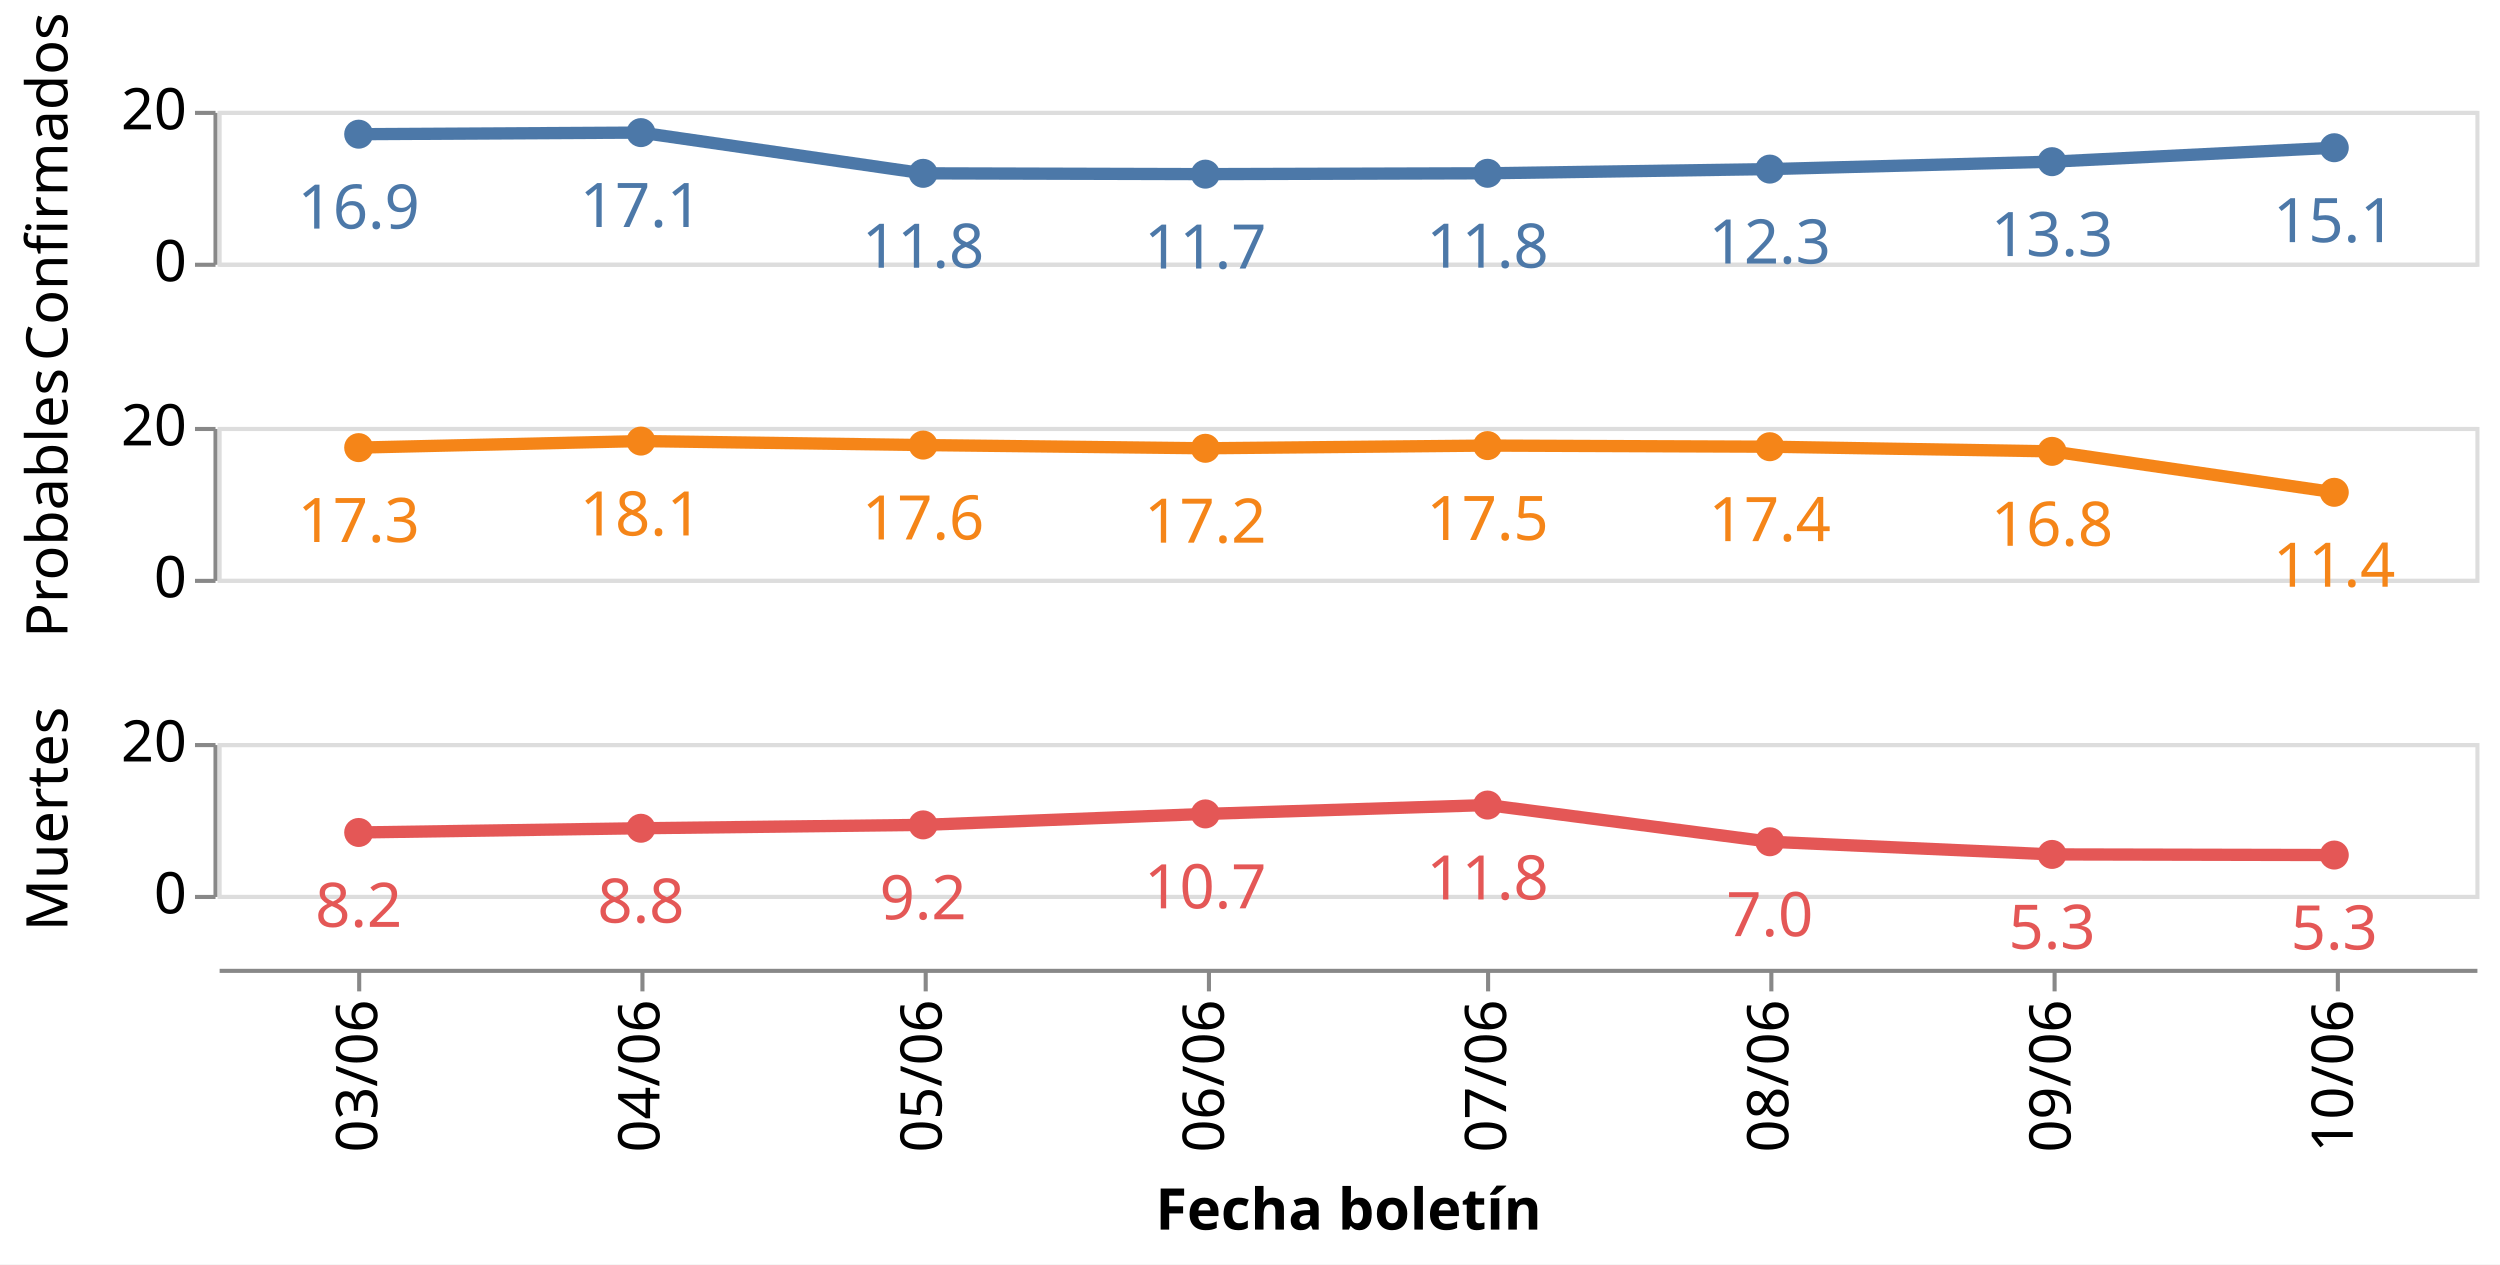
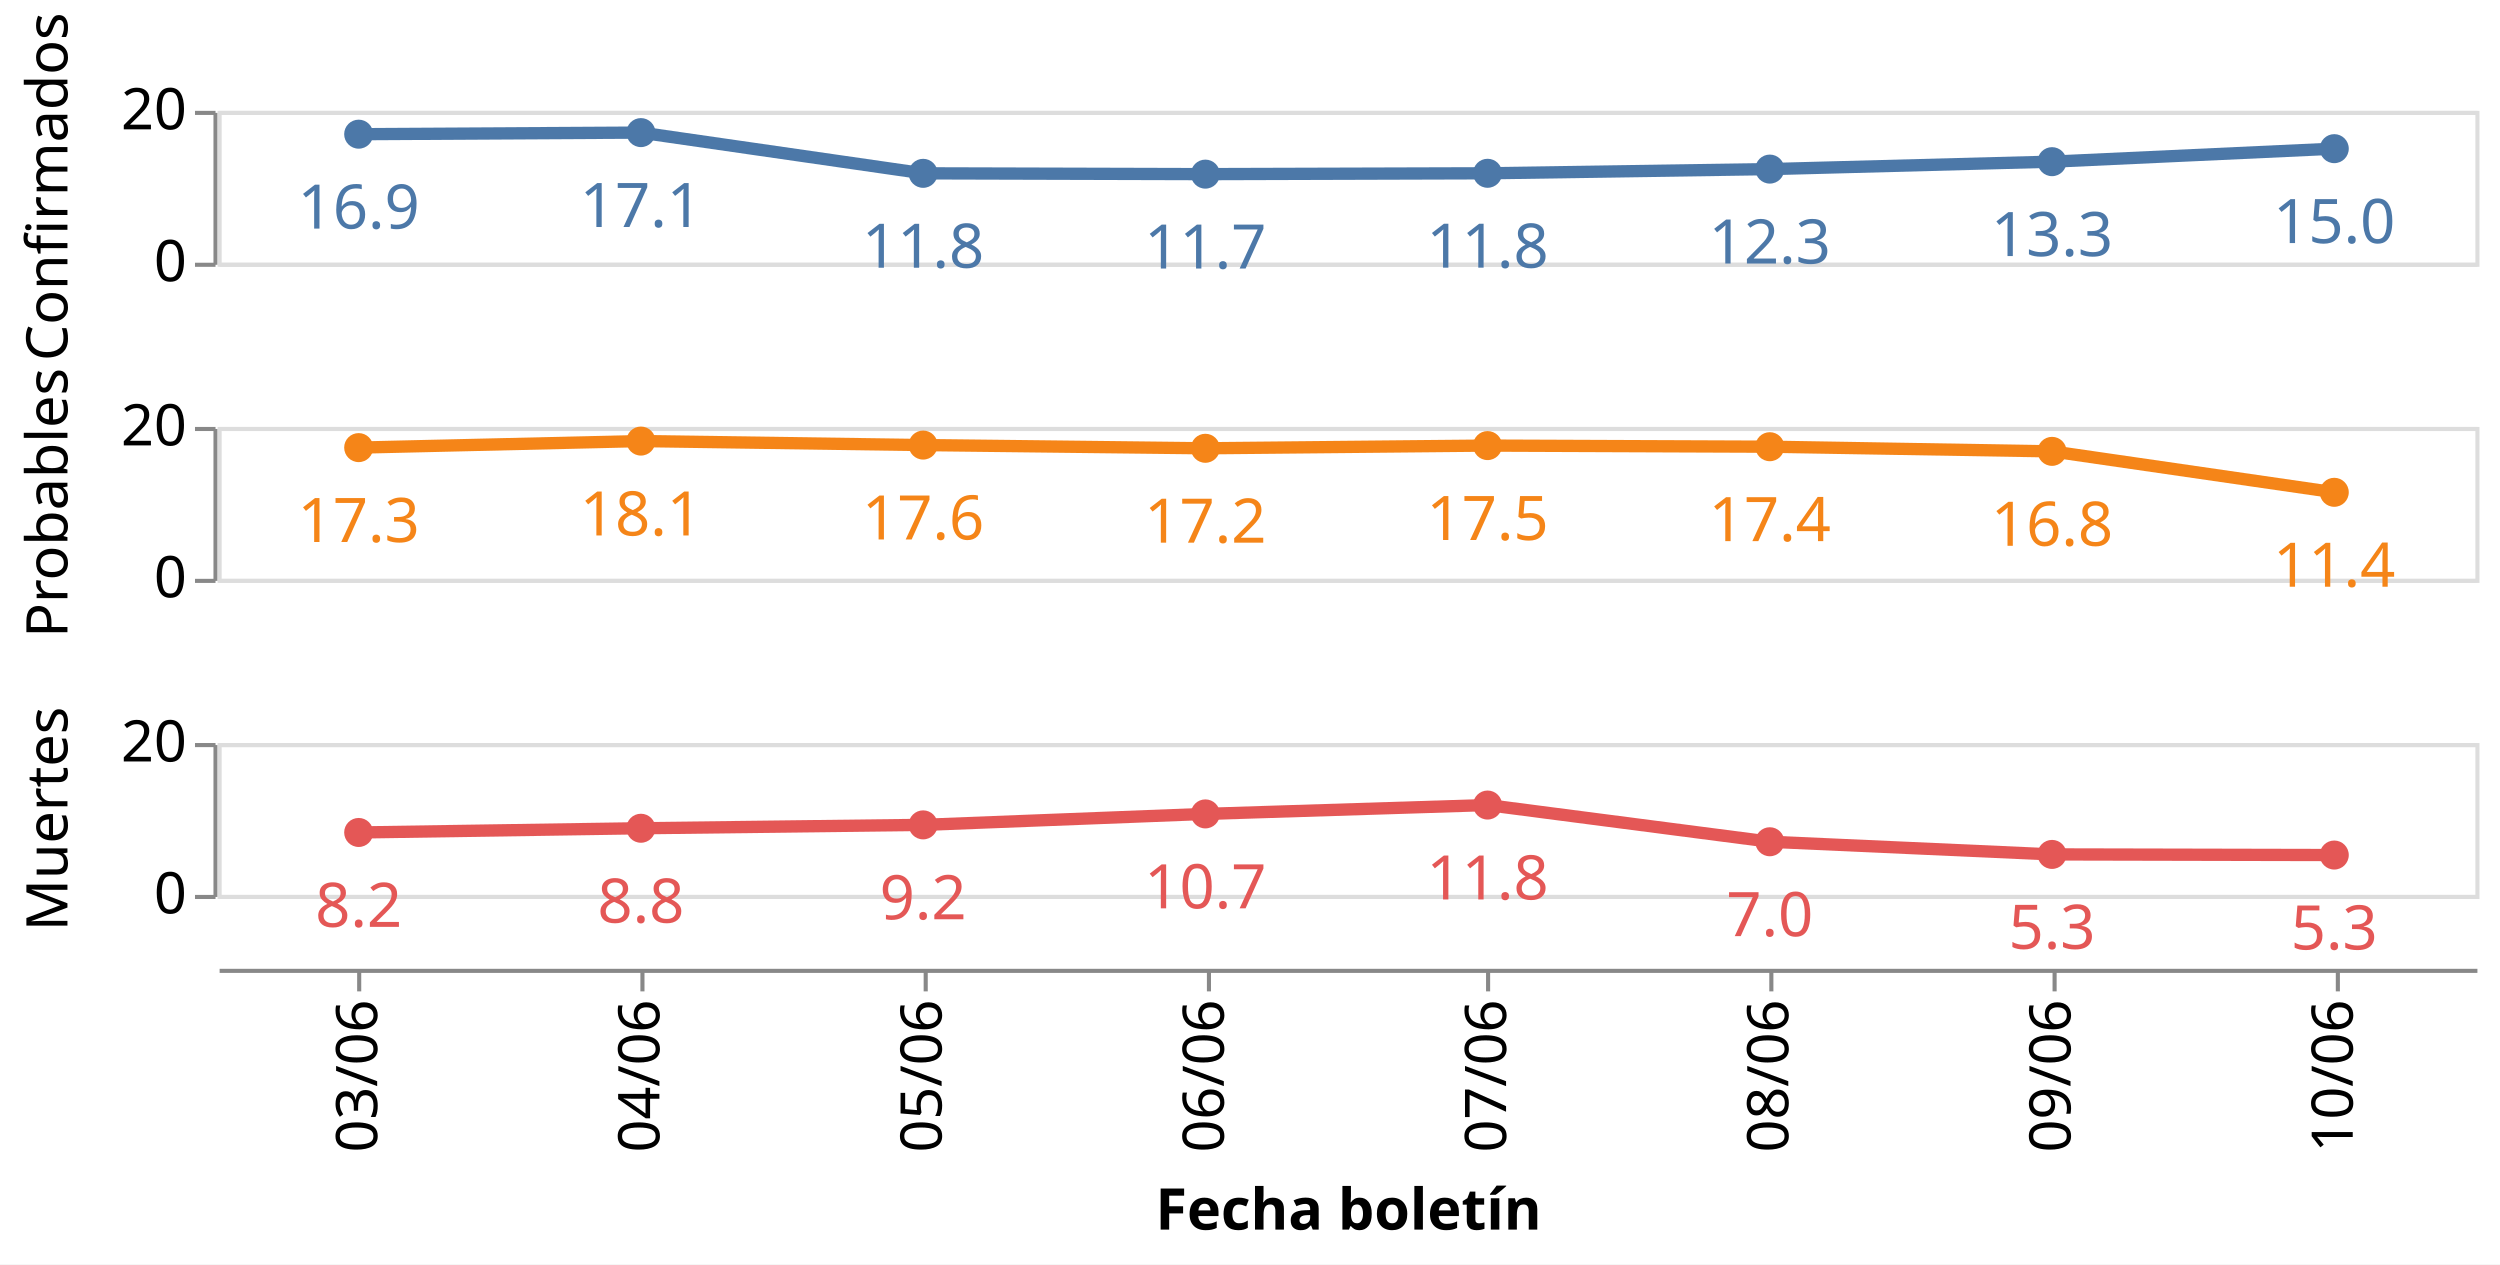
<svg xmlns="http://www.w3.org/2000/svg" class="marks" width="609" height="308" viewBox="0 0 609 308" version="1.1">
  <rect width="609" height="308" style="fill: white;" />
  <g transform="translate(53,27)">
    <g class="mark-group role-frame root">
      <g transform="translate(0,0)">
        <path class="background" d="M0,0h0v0h0Z" style="fill: none;" />
        <g>
          <g class="mark-group role-row-header row_header">
            <g transform="translate(-1,0)">
              <path class="background" d="M0,0h0v37h0Z" style="fill: none;" />
              <g>
                <g class="mark-group role-axis">
                  <g transform="translate(0.5,0.5)">
                    <path class="background" d="M0,0h0v0h0Z" style="pointer-events: none; fill: none;" />
                    <g>
                      <g class="mark-rule role-axis-tick" style="pointer-events: none;">
                        <line transform="translate(0,37)" x2="-5" y2="0" style="fill: none; stroke: #888; stroke-width: 1; opacity: 1;" />
                        <line transform="translate(0,0)" x2="-5" y2="0" style="fill: none; stroke: #888; stroke-width: 1; opacity: 1;" />
                      </g>
                      <g class="mark-text role-axis-label" style="pointer-events: none;">
                        <text text-anchor="end" transform="translate(-7,41)" style="font-family: sans-serif; font-size: 14px; fill: #000; opacity: 1;">0</text>
                        <text text-anchor="end" transform="translate(-7,4)" style="font-family: sans-serif; font-size: 14px; fill: #000; opacity: 1;">20</text>
                      </g>
                      <g class="mark-rule role-axis-domain" style="pointer-events: none;">
                        <line transform="translate(0,37)" x2="0" y2="-37" style="fill: none; stroke: #888; stroke-width: 1; opacity: 1;" />
                      </g>
                    </g>
                    <path class="foreground" d="" style="pointer-events: none; display: none; fill: none;" />
                  </g>
                </g>
                <g class="mark-group role-title">
                  <g transform="translate(-46.57227,18.5)">
                    <path class="background" d="M0,0h0v0h0Z" style="pointer-events: none; fill: none;" />
                    <g>
                      <g class="mark-text role-title-text" style="pointer-events: none;">
                        <text text-anchor="middle" transform="translate(0,0) rotate(-90) translate(0,11)" style="font-family: sans-serif; font-size: 14px; fill: #000; opacity: 1;">Confirmados</text>
                      </g>
                    </g>
                    <path class="foreground" d="" style="pointer-events: none; display: none; fill: none;" />
                  </g>
                </g>
              </g>
              <path class="foreground" d="" style="display: none; fill: none;" />
            </g>
            <g transform="translate(-1,77)">
              <path class="background" d="M0,0h0v37h0Z" style="fill: none;" />
              <g>
                <g class="mark-group role-axis">
                  <g transform="translate(0.5,0.5)">
                    <path class="background" d="M0,0h0v0h0Z" style="pointer-events: none; fill: none;" />
                    <g>
                      <g class="mark-rule role-axis-tick" style="pointer-events: none;">
                        <line transform="translate(0,37)" x2="-5" y2="0" style="fill: none; stroke: #888; stroke-width: 1; opacity: 1;" />
                        <line transform="translate(0,0)" x2="-5" y2="0" style="fill: none; stroke: #888; stroke-width: 1; opacity: 1;" />
                      </g>
                      <g class="mark-text role-axis-label" style="pointer-events: none;">
                        <text text-anchor="end" transform="translate(-7,41)" style="font-family: sans-serif; font-size: 14px; fill: #000; opacity: 1;">0</text>
                        <text text-anchor="end" transform="translate(-7,4)" style="font-family: sans-serif; font-size: 14px; fill: #000; opacity: 1;">20</text>
                      </g>
                      <g class="mark-rule role-axis-domain" style="pointer-events: none;">
                        <line transform="translate(0,37)" x2="0" y2="-37" style="fill: none; stroke: #888; stroke-width: 1; opacity: 1;" />
                      </g>
                    </g>
                    <path class="foreground" d="" style="pointer-events: none; display: none; fill: none;" />
                  </g>
                </g>
                <g class="mark-group role-title">
                  <g transform="translate(-46.57227,18.5)">
                    <path class="background" d="M0,0h0v0h0Z" style="pointer-events: none; fill: none;" />
                    <g>
                      <g class="mark-text role-title-text" style="pointer-events: none;">
                        <text text-anchor="middle" transform="translate(0,0) rotate(-90) translate(0,11)" style="font-family: sans-serif; font-size: 14px; fill: #000; opacity: 1;">Probables</text>
                      </g>
                    </g>
                    <path class="foreground" d="" style="pointer-events: none; display: none; fill: none;" />
                  </g>
                </g>
              </g>
              <path class="foreground" d="" style="display: none; fill: none;" />
            </g>
            <g transform="translate(-1,154)">
              <path class="background" d="M0,0h0v37h0Z" style="fill: none;" />
              <g>
                <g class="mark-group role-axis">
                  <g transform="translate(0.5,0.5)">
                    <path class="background" d="M0,0h0v0h0Z" style="pointer-events: none; fill: none;" />
                    <g>
                      <g class="mark-rule role-axis-tick" style="pointer-events: none;">
                        <line transform="translate(0,37)" x2="-5" y2="0" style="fill: none; stroke: #888; stroke-width: 1; opacity: 1;" />
                        <line transform="translate(0,0)" x2="-5" y2="0" style="fill: none; stroke: #888; stroke-width: 1; opacity: 1;" />
                      </g>
                      <g class="mark-text role-axis-label" style="pointer-events: none;">
                        <text text-anchor="end" transform="translate(-7,41)" style="font-family: sans-serif; font-size: 14px; fill: #000; opacity: 1;">0</text>
                        <text text-anchor="end" transform="translate(-7,4)" style="font-family: sans-serif; font-size: 14px; fill: #000; opacity: 1;">20</text>
                      </g>
                      <g class="mark-rule role-axis-domain" style="pointer-events: none;">
                        <line transform="translate(0,37)" x2="0" y2="-37" style="fill: none; stroke: #888; stroke-width: 1; opacity: 1;" />
                      </g>
                    </g>
                    <path class="foreground" d="" style="pointer-events: none; display: none; fill: none;" />
                  </g>
                </g>
                <g class="mark-group role-title">
                  <g transform="translate(-46.57227,18.5)">
                    <path class="background" d="M0,0h0v0h0Z" style="pointer-events: none; fill: none;" />
                    <g>
                      <g class="mark-text role-title-text" style="pointer-events: none;">
                        <text text-anchor="middle" transform="translate(0,0) rotate(-90) translate(0,11)" style="font-family: sans-serif; font-size: 14px; fill: #000; opacity: 1;">Muertes</text>
                      </g>
                    </g>
                    <path class="foreground" d="" style="pointer-events: none; display: none; fill: none;" />
                  </g>
                </g>
              </g>
              <path class="foreground" d="" style="display: none; fill: none;" />
            </g>
          </g>
          <g class="mark-group role-column-footer column_footer">
            <g transform="translate(0,209)">
              <path class="background" d="M0,0h550v0h-550Z" style="fill: none;" />
              <g>
                <g class="mark-group role-axis">
                  <g transform="translate(0.5,0.5)">
                    <path class="background" d="M0,0h0v0h0Z" style="pointer-events: none; fill: none;" />
                    <g>
                      <g class="mark-rule role-axis-tick" style="pointer-events: none;">
                        <line transform="translate(34,0)" x2="0" y2="5" style="fill: none; stroke: #888; stroke-width: 1; opacity: 1;" />
                        <line transform="translate(103,0)" x2="0" y2="5" style="fill: none; stroke: #888; stroke-width: 1; opacity: 1;" />
                        <line transform="translate(172,0)" x2="0" y2="5" style="fill: none; stroke: #888; stroke-width: 1; opacity: 1;" />
                        <line transform="translate(241,0)" x2="0" y2="5" style="fill: none; stroke: #888; stroke-width: 1; opacity: 1;" />
                        <line transform="translate(309,0)" x2="0" y2="5" style="fill: none; stroke: #888; stroke-width: 1; opacity: 1;" />
                        <line transform="translate(378,0)" x2="0" y2="5" style="fill: none; stroke: #888; stroke-width: 1; opacity: 1;" />
                        <line transform="translate(447,0)" x2="0" y2="5" style="fill: none; stroke: #888; stroke-width: 1; opacity: 1;" />
                        <line transform="translate(516,0)" x2="0" y2="5" style="fill: none; stroke: #888; stroke-width: 1; opacity: 1;" />
                      </g>
                      <g class="mark-text role-axis-label" style="pointer-events: none;">
                        <text text-anchor="end" transform="translate(34.375,7) rotate(270) translate(0,4)" style="font-family: sans-serif; font-size: 14px; fill: #000; opacity: 1;">03/06</text>
                        <text text-anchor="end" transform="translate(103.125,7) rotate(270) translate(0,4)" style="font-family: sans-serif; font-size: 14px; fill: #000; opacity: 1;">04/06</text>
                        <text text-anchor="end" transform="translate(171.875,7) rotate(270) translate(0,4)" style="font-family: sans-serif; font-size: 14px; fill: #000; opacity: 1;">05/06</text>
                        <text text-anchor="end" transform="translate(240.625,7) rotate(270) translate(0,4)" style="font-family: sans-serif; font-size: 14px; fill: #000; opacity: 1;">06/06</text>
                        <text text-anchor="end" transform="translate(309.375,7) rotate(270) translate(0,4)" style="font-family: sans-serif; font-size: 14px; fill: #000; opacity: 1;">07/06</text>
                        <text text-anchor="end" transform="translate(378.125,7) rotate(270) translate(0,4)" style="font-family: sans-serif; font-size: 14px; fill: #000; opacity: 1;">08/06</text>
                        <text text-anchor="end" transform="translate(446.875,7) rotate(270) translate(0,4)" style="font-family: sans-serif; font-size: 14px; fill: #000; opacity: 1;">09/06</text>
                        <text text-anchor="end" transform="translate(515.625,7) rotate(270) translate(0,4)" style="font-family: sans-serif; font-size: 14px; fill: #000; opacity: 1;">10/06</text>
                      </g>
                      <g class="mark-rule role-axis-domain" style="pointer-events: none;">
                        <line transform="translate(0,0)" x2="550" y2="0" style="fill: none; stroke: #888; stroke-width: 1; opacity: 1;" />
                      </g>
                      <g class="mark-text role-axis-title" style="pointer-events: none;">
                        <text text-anchor="middle" transform="translate(275,63.03418)" style="font-family: sans-serif; font-size: 14px; font-weight: bold; fill: #000; opacity: 1;">Fecha boletín</text>
                      </g>
                    </g>
                    <path class="foreground" d="" style="pointer-events: none; display: none; fill: none;" />
                  </g>
                </g>
              </g>
              <path class="foreground" d="" style="display: none; fill: none;" />
            </g>
          </g>
          <g class="mark-group role-scope cell">
            <g transform="translate(0,0)">
              <path class="background" d="M0.5,0.5h550v37h-550Z" style="fill: none; stroke: #ddd;" />
              <g>
                <g class="mark-group role-axis">
                  <g transform="translate(0.5,0.5)">
                    <path class="background" d="M0,0h0v0h0Z" style="pointer-events: none; fill: none;" />
                    <g>
                      <g class="mark-rule role-axis-grid" style="pointer-events: none;">
                        <line transform="translate(0,37)" x2="550" y2="0" style="fill: none; stroke: #ddd; stroke-width: 1; opacity: 1;" />
                        <line transform="translate(0,0)" x2="550" y2="0" style="fill: none; stroke: #ddd; stroke-width: 1; opacity: 1;" />
                      </g>
                    </g>
                    <path class="foreground" d="" style="pointer-events: none; display: none; fill: none;" />
                  </g>
                </g>
                <g class="mark-group role-scope child_layer_0_layer_0_pathgroup">
                  <g transform="translate(0,0)">
                    <path class="background" d="M0,0h550v37h-550Z" style="fill: none;" />
                    <g>
                      <g class="mark-line role-mark child_layer_0_layer_0_marks">
-                         <path d="M34.375,5.685L103.125,5.301L171.875,15.223L240.625,15.417L309.375,15.211L378.125,14.19L446.875,12.381L515.625,8.983" style="fill: none; stroke: #4c78a8; stroke-width: 3;" />
+                         <path d="M34.375,5.685L103.125,5.301L171.875,15.223L240.625,15.417L309.375,15.211L378.125,14.19L446.875,12.381L515.625,9.212" style="fill: none; stroke: #4c78a8; stroke-width: 3;" />
                      </g>
                    </g>
                    <path class="foreground" d="" style="display: none; fill: none;" />
                  </g>
                </g>
                <g class="mark-symbol role-mark child_layer_0_layer_1_marks">
                  <path transform="translate(34.375,5.684545)" d="M3.536,0A3.536,3.536,0,1,1,-3.536,0A3.536,3.536,0,1,1,3.536,0" style="fill: #4c78a8; stroke-width: 2; opacity: 1;" />
                  <path transform="translate(103.125,5.300962)" d="M3.536,0A3.536,3.536,0,1,1,-3.536,0A3.536,3.536,0,1,1,3.536,0" style="fill: #4c78a8; stroke-width: 2; opacity: 1;" />
                  <path transform="translate(171.875,15.22286)" d="M3.536,0A3.536,3.536,0,1,1,-3.536,0A3.536,3.536,0,1,1,3.536,0" style="fill: #4c78a8; stroke-width: 2; opacity: 1;" />
                  <path transform="translate(240.625,15.41667)" d="M3.536,0A3.536,3.536,0,1,1,-3.536,0A3.536,3.536,0,1,1,3.536,0" style="fill: #4c78a8; stroke-width: 2; opacity: 1;" />
                  <path transform="translate(309.375,15.21111)" d="M3.536,0A3.536,3.536,0,1,1,-3.536,0A3.536,3.536,0,1,1,3.536,0" style="fill: #4c78a8; stroke-width: 2; opacity: 1;" />
                  <path transform="translate(378.125,14.18989)" d="M3.536,0A3.536,3.536,0,1,1,-3.536,0A3.536,3.536,0,1,1,3.536,0" style="fill: #4c78a8; stroke-width: 2; opacity: 1;" />
                  <path transform="translate(446.875,12.38077)" d="M3.536,0A3.536,3.536,0,1,1,-3.536,0A3.536,3.536,0,1,1,3.536,0" style="fill: #4c78a8; stroke-width: 2; opacity: 1;" />
-                   <path transform="translate(515.625,8.98299)" d="M3.536,0A3.536,3.536,0,1,1,-3.536,0A3.536,3.536,0,1,1,3.536,0" style="fill: #4c78a8; stroke-width: 2; opacity: 1;" />
+                   <path transform="translate(515.625,9.212245)" d="M3.536,0A3.536,3.536,0,1,1,-3.536,0A3.536,3.536,0,1,1,3.536,0" style="fill: #4c78a8; stroke-width: 2; opacity: 1;" />
                </g>
                <g class="mark-text role-mark child_layer_1_marks">
                  <text text-anchor="middle" transform="translate(34.375,28.68455)" style="font-family: sans-serif; font-size: 15px; fill: #4c78a8;">16.9</text>
                  <text text-anchor="middle" transform="translate(103.125,28.30096)" style="font-family: sans-serif; font-size: 15px; fill: #4c78a8;">17.1</text>
                  <text text-anchor="middle" transform="translate(171.875,38.22286)" style="font-family: sans-serif; font-size: 15px; fill: #4c78a8;">11.8</text>
                  <text text-anchor="middle" transform="translate(240.625,38.41667)" style="font-family: sans-serif; font-size: 15px; fill: #4c78a8;">11.7</text>
                  <text text-anchor="middle" transform="translate(309.375,38.21111)" style="font-family: sans-serif; font-size: 15px; fill: #4c78a8;">11.8</text>
                  <text text-anchor="middle" transform="translate(378.125,37.18989)" style="font-family: sans-serif; font-size: 15px; fill: #4c78a8;">12.3</text>
                  <text text-anchor="middle" transform="translate(446.875,35.38077)" style="font-family: sans-serif; font-size: 15px; fill: #4c78a8;">13.3</text>
-                   <text text-anchor="middle" transform="translate(515.625,31.98299)" style="font-family: sans-serif; font-size: 15px; fill: #4c78a8;">15.1</text>
+                   <text text-anchor="middle" transform="translate(515.625,32.21224)" style="font-family: sans-serif; font-size: 15px; fill: #4c78a8;">15.0</text>
                </g>
              </g>
              <path class="foreground" d="" style="display: none; fill: none;" />
            </g>
            <g transform="translate(0,77)">
              <path class="background" d="M0.5,0.5h550v37h-550Z" style="fill: none; stroke: #ddd;" />
              <g>
                <g class="mark-group role-axis">
                  <g transform="translate(0.5,0.5)">
                    <path class="background" d="M0,0h0v0h0Z" style="pointer-events: none; fill: none;" />
                    <g>
                      <g class="mark-rule role-axis-grid" style="pointer-events: none;">
                        <line transform="translate(0,37)" x2="550" y2="0" style="fill: none; stroke: #ddd; stroke-width: 1; opacity: 1;" />
                        <line transform="translate(0,0)" x2="550" y2="0" style="fill: none; stroke: #ddd; stroke-width: 1; opacity: 1;" />
                      </g>
                    </g>
                    <path class="foreground" d="" style="pointer-events: none; display: none; fill: none;" />
                  </g>
                </g>
                <g class="mark-group role-scope child_layer_0_layer_0_pathgroup">
                  <g transform="translate(0,0)">
                    <path class="background" d="M0,0h550v37h-550Z" style="fill: none;" />
                    <g>
                      <g class="mark-line role-mark child_layer_0_layer_0_marks">
                        <path d="M34.375,5.037L103.125,3.445L171.875,4.418L240.625,5.201L309.375,4.544L378.125,4.817L446.875,5.95L515.625,15.926" style="fill: none; stroke: #f58518; stroke-width: 3;" />
                      </g>
                    </g>
                    <path class="foreground" d="" style="display: none; fill: none;" />
                  </g>
                </g>
                <g class="mark-symbol role-mark child_layer_0_layer_1_marks">
                  <path transform="translate(34.375,5.036943)" d="M3.536,0A3.536,3.536,0,1,1,-3.536,0A3.536,3.536,0,1,1,3.536,0" style="fill: #f58518; stroke-width: 2; opacity: 1;" />
                  <path transform="translate(103.125,3.445431)" d="M3.536,0A3.536,3.536,0,1,1,-3.536,0A3.536,3.536,0,1,1,3.536,0" style="fill: #f58518; stroke-width: 2; opacity: 1;" />
                  <path transform="translate(171.875,4.418198)" d="M3.536,0A3.536,3.536,0,1,1,-3.536,0A3.536,3.536,0,1,1,3.536,0" style="fill: #f58518; stroke-width: 2; opacity: 1;" />
                  <path transform="translate(240.625,5.201152)" d="M3.536,0A3.536,3.536,0,1,1,-3.536,0A3.536,3.536,0,1,1,3.536,0" style="fill: #f58518; stroke-width: 2; opacity: 1;" />
                  <path transform="translate(309.375,4.543744)" d="M3.536,0A3.536,3.536,0,1,1,-3.536,0A3.536,3.536,0,1,1,3.536,0" style="fill: #f58518; stroke-width: 2; opacity: 1;" />
                  <path transform="translate(378.125,4.816513)" d="M3.536,0A3.536,3.536,0,1,1,-3.536,0A3.536,3.536,0,1,1,3.536,0" style="fill: #f58518; stroke-width: 2; opacity: 1;" />
                  <path transform="translate(446.875,5.949719)" d="M3.536,0A3.536,3.536,0,1,1,-3.536,0A3.536,3.536,0,1,1,3.536,0" style="fill: #f58518; stroke-width: 2; opacity: 1;" />
                  <path transform="translate(515.625,15.92588)" d="M3.536,0A3.536,3.536,0,1,1,-3.536,0A3.536,3.536,0,1,1,3.536,0" style="fill: #f58518; stroke-width: 2; opacity: 1;" />
                </g>
                <g class="mark-text role-mark child_layer_1_marks">
                  <text text-anchor="middle" transform="translate(34.375,28.03694)" style="font-family: sans-serif; font-size: 15px; fill: #f58518;">17.3</text>
                  <text text-anchor="middle" transform="translate(103.125,26.44543)" style="font-family: sans-serif; font-size: 15px; fill: #f58518;">18.1</text>
                  <text text-anchor="middle" transform="translate(171.875,27.4182)" style="font-family: sans-serif; font-size: 15px; fill: #f58518;">17.6</text>
                  <text text-anchor="middle" transform="translate(240.625,28.20115)" style="font-family: sans-serif; font-size: 15px; fill: #f58518;">17.2</text>
                  <text text-anchor="middle" transform="translate(309.375,27.54374)" style="font-family: sans-serif; font-size: 15px; fill: #f58518;">17.5</text>
                  <text text-anchor="middle" transform="translate(378.125,27.81651)" style="font-family: sans-serif; font-size: 15px; fill: #f58518;">17.4</text>
                  <text text-anchor="middle" transform="translate(446.875,28.94972)" style="font-family: sans-serif; font-size: 15px; fill: #f58518;">16.8</text>
                  <text text-anchor="middle" transform="translate(515.625,38.92588)" style="font-family: sans-serif; font-size: 15px; fill: #f58518;">11.4</text>
                </g>
              </g>
              <path class="foreground" d="" style="display: none; fill: none;" />
            </g>
            <g transform="translate(0,154)">
              <path class="background" d="M0.5,0.5h550v37h-550Z" style="fill: none; stroke: #ddd;" />
              <g>
                <g class="mark-group role-axis">
                  <g transform="translate(0.5,0.5)">
                    <path class="background" d="M0,0h0v0h0Z" style="pointer-events: none; fill: none;" />
                    <g>
                      <g class="mark-rule role-axis-grid" style="pointer-events: none;">
                        <line transform="translate(0,37)" x2="550" y2="0" style="fill: none; stroke: #ddd; stroke-width: 1; opacity: 1;" />
                        <line transform="translate(0,0)" x2="550" y2="0" style="fill: none; stroke: #ddd; stroke-width: 1; opacity: 1;" />
                      </g>
                    </g>
                    <path class="foreground" d="" style="pointer-events: none; display: none; fill: none;" />
                  </g>
                </g>
                <g class="mark-group role-scope child_layer_0_layer_0_pathgroup">
                  <g transform="translate(0,0)">
                    <path class="background" d="M0,0h550v37h-550Z" style="fill: none;" />
                    <g>
                      <g class="mark-line role-mark child_layer_0_layer_0_marks">
                        <path d="M34.375,21.789L103.125,20.761L171.875,19.939L240.625,17.267L309.375,15.108L378.125,24.05L446.875,27.133L515.625,27.288" style="fill: none; stroke: #e45756; stroke-width: 3;" />
                      </g>
                    </g>
                    <path class="foreground" d="" style="display: none; fill: none;" />
                  </g>
                </g>
                <g class="mark-symbol role-mark child_layer_0_layer_1_marks">
                  <path transform="translate(34.375,21.78889)" d="M3.536,0A3.536,3.536,0,1,1,-3.536,0A3.536,3.536,0,1,1,3.536,0" style="fill: #e45756; stroke-width: 2; opacity: 1;" />
                  <path transform="translate(103.125,20.76111)" d="M3.536,0A3.536,3.536,0,1,1,-3.536,0A3.536,3.536,0,1,1,3.536,0" style="fill: #e45756; stroke-width: 2; opacity: 1;" />
                  <path transform="translate(171.875,19.93889)" d="M3.536,0A3.536,3.536,0,1,1,-3.536,0A3.536,3.536,0,1,1,3.536,0" style="fill: #e45756; stroke-width: 2; opacity: 1;" />
                  <path transform="translate(240.625,17.26667)" d="M3.536,0A3.536,3.536,0,1,1,-3.536,0A3.536,3.536,0,1,1,3.536,0" style="fill: #e45756; stroke-width: 2; opacity: 1;" />
                  <path transform="translate(309.375,15.10833)" d="M3.536,0A3.536,3.536,0,1,1,-3.536,0A3.536,3.536,0,1,1,3.536,0" style="fill: #e45756; stroke-width: 2; opacity: 1;" />
                  <path transform="translate(378.125,24.05)" d="M3.536,0A3.536,3.536,0,1,1,-3.536,0A3.536,3.536,0,1,1,3.536,0" style="fill: #e45756; stroke-width: 2; opacity: 1;" />
                  <path transform="translate(446.875,27.13333)" d="M3.536,0A3.536,3.536,0,1,1,-3.536,0A3.536,3.536,0,1,1,3.536,0" style="fill: #e45756; stroke-width: 2; opacity: 1;" />
                  <path transform="translate(515.625,27.2875)" d="M3.536,0A3.536,3.536,0,1,1,-3.536,0A3.536,3.536,0,1,1,3.536,0" style="fill: #e45756; stroke-width: 2; opacity: 1;" />
                </g>
                <g class="mark-text role-mark child_layer_1_marks">
                  <text text-anchor="middle" transform="translate(34.375,44.78889)" style="font-family: sans-serif; font-size: 15px; fill: #e45756;">8.2</text>
                  <text text-anchor="middle" transform="translate(103.125,43.76111)" style="font-family: sans-serif; font-size: 15px; fill: #e45756;">8.8</text>
                  <text text-anchor="middle" transform="translate(171.875,42.93889)" style="font-family: sans-serif; font-size: 15px; fill: #e45756;">9.2</text>
                  <text text-anchor="middle" transform="translate(240.625,40.26667)" style="font-family: sans-serif; font-size: 15px; fill: #e45756;">10.7</text>
                  <text text-anchor="middle" transform="translate(309.375,38.10833)" style="font-family: sans-serif; font-size: 15px; fill: #e45756;">11.8</text>
                  <text text-anchor="middle" transform="translate(378.125,47.05)" style="font-family: sans-serif; font-size: 15px; fill: #e45756;">7.0</text>
                  <text text-anchor="middle" transform="translate(446.875,50.13333)" style="font-family: sans-serif; font-size: 15px; fill: #e45756;">5.3</text>
                  <text text-anchor="middle" transform="translate(515.625,50.2875)" style="font-family: sans-serif; font-size: 15px; fill: #e45756;">5.3</text>
                </g>
              </g>
              <path class="foreground" d="" style="display: none; fill: none;" />
            </g>
          </g>
        </g>
        <path class="foreground" d="" style="display: none; fill: none;" />
      </g>
    </g>
  </g>
</svg>
